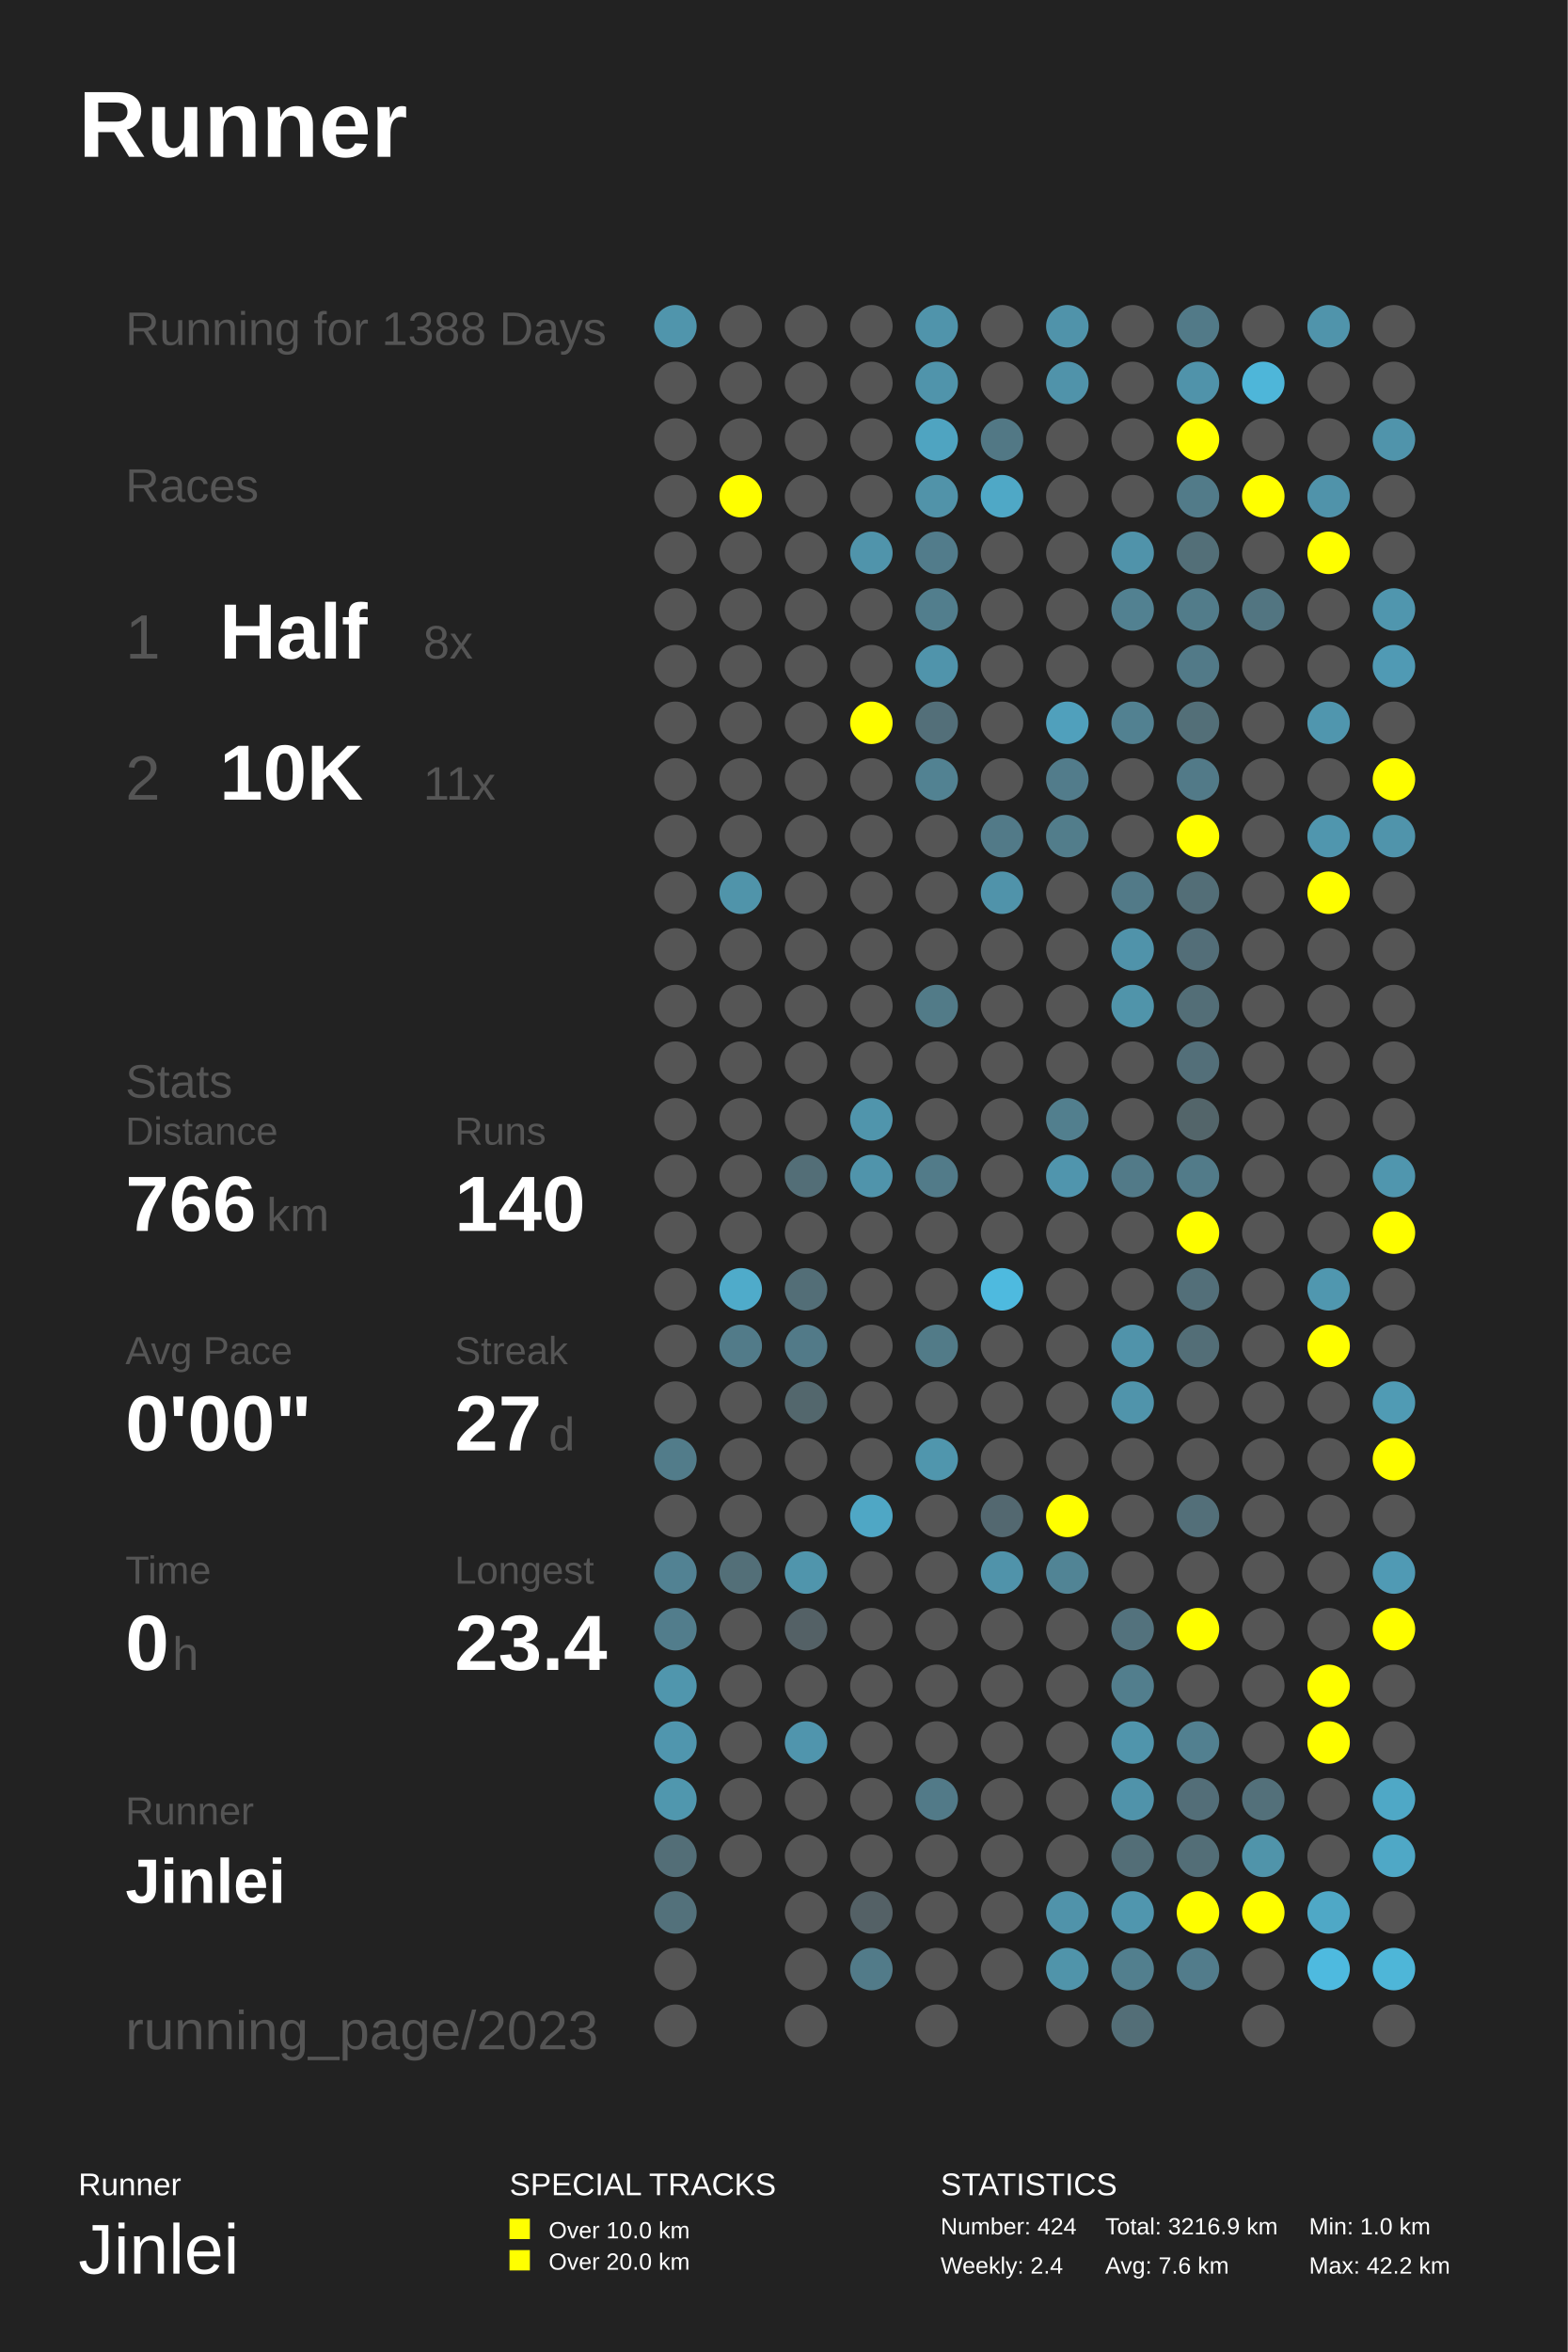
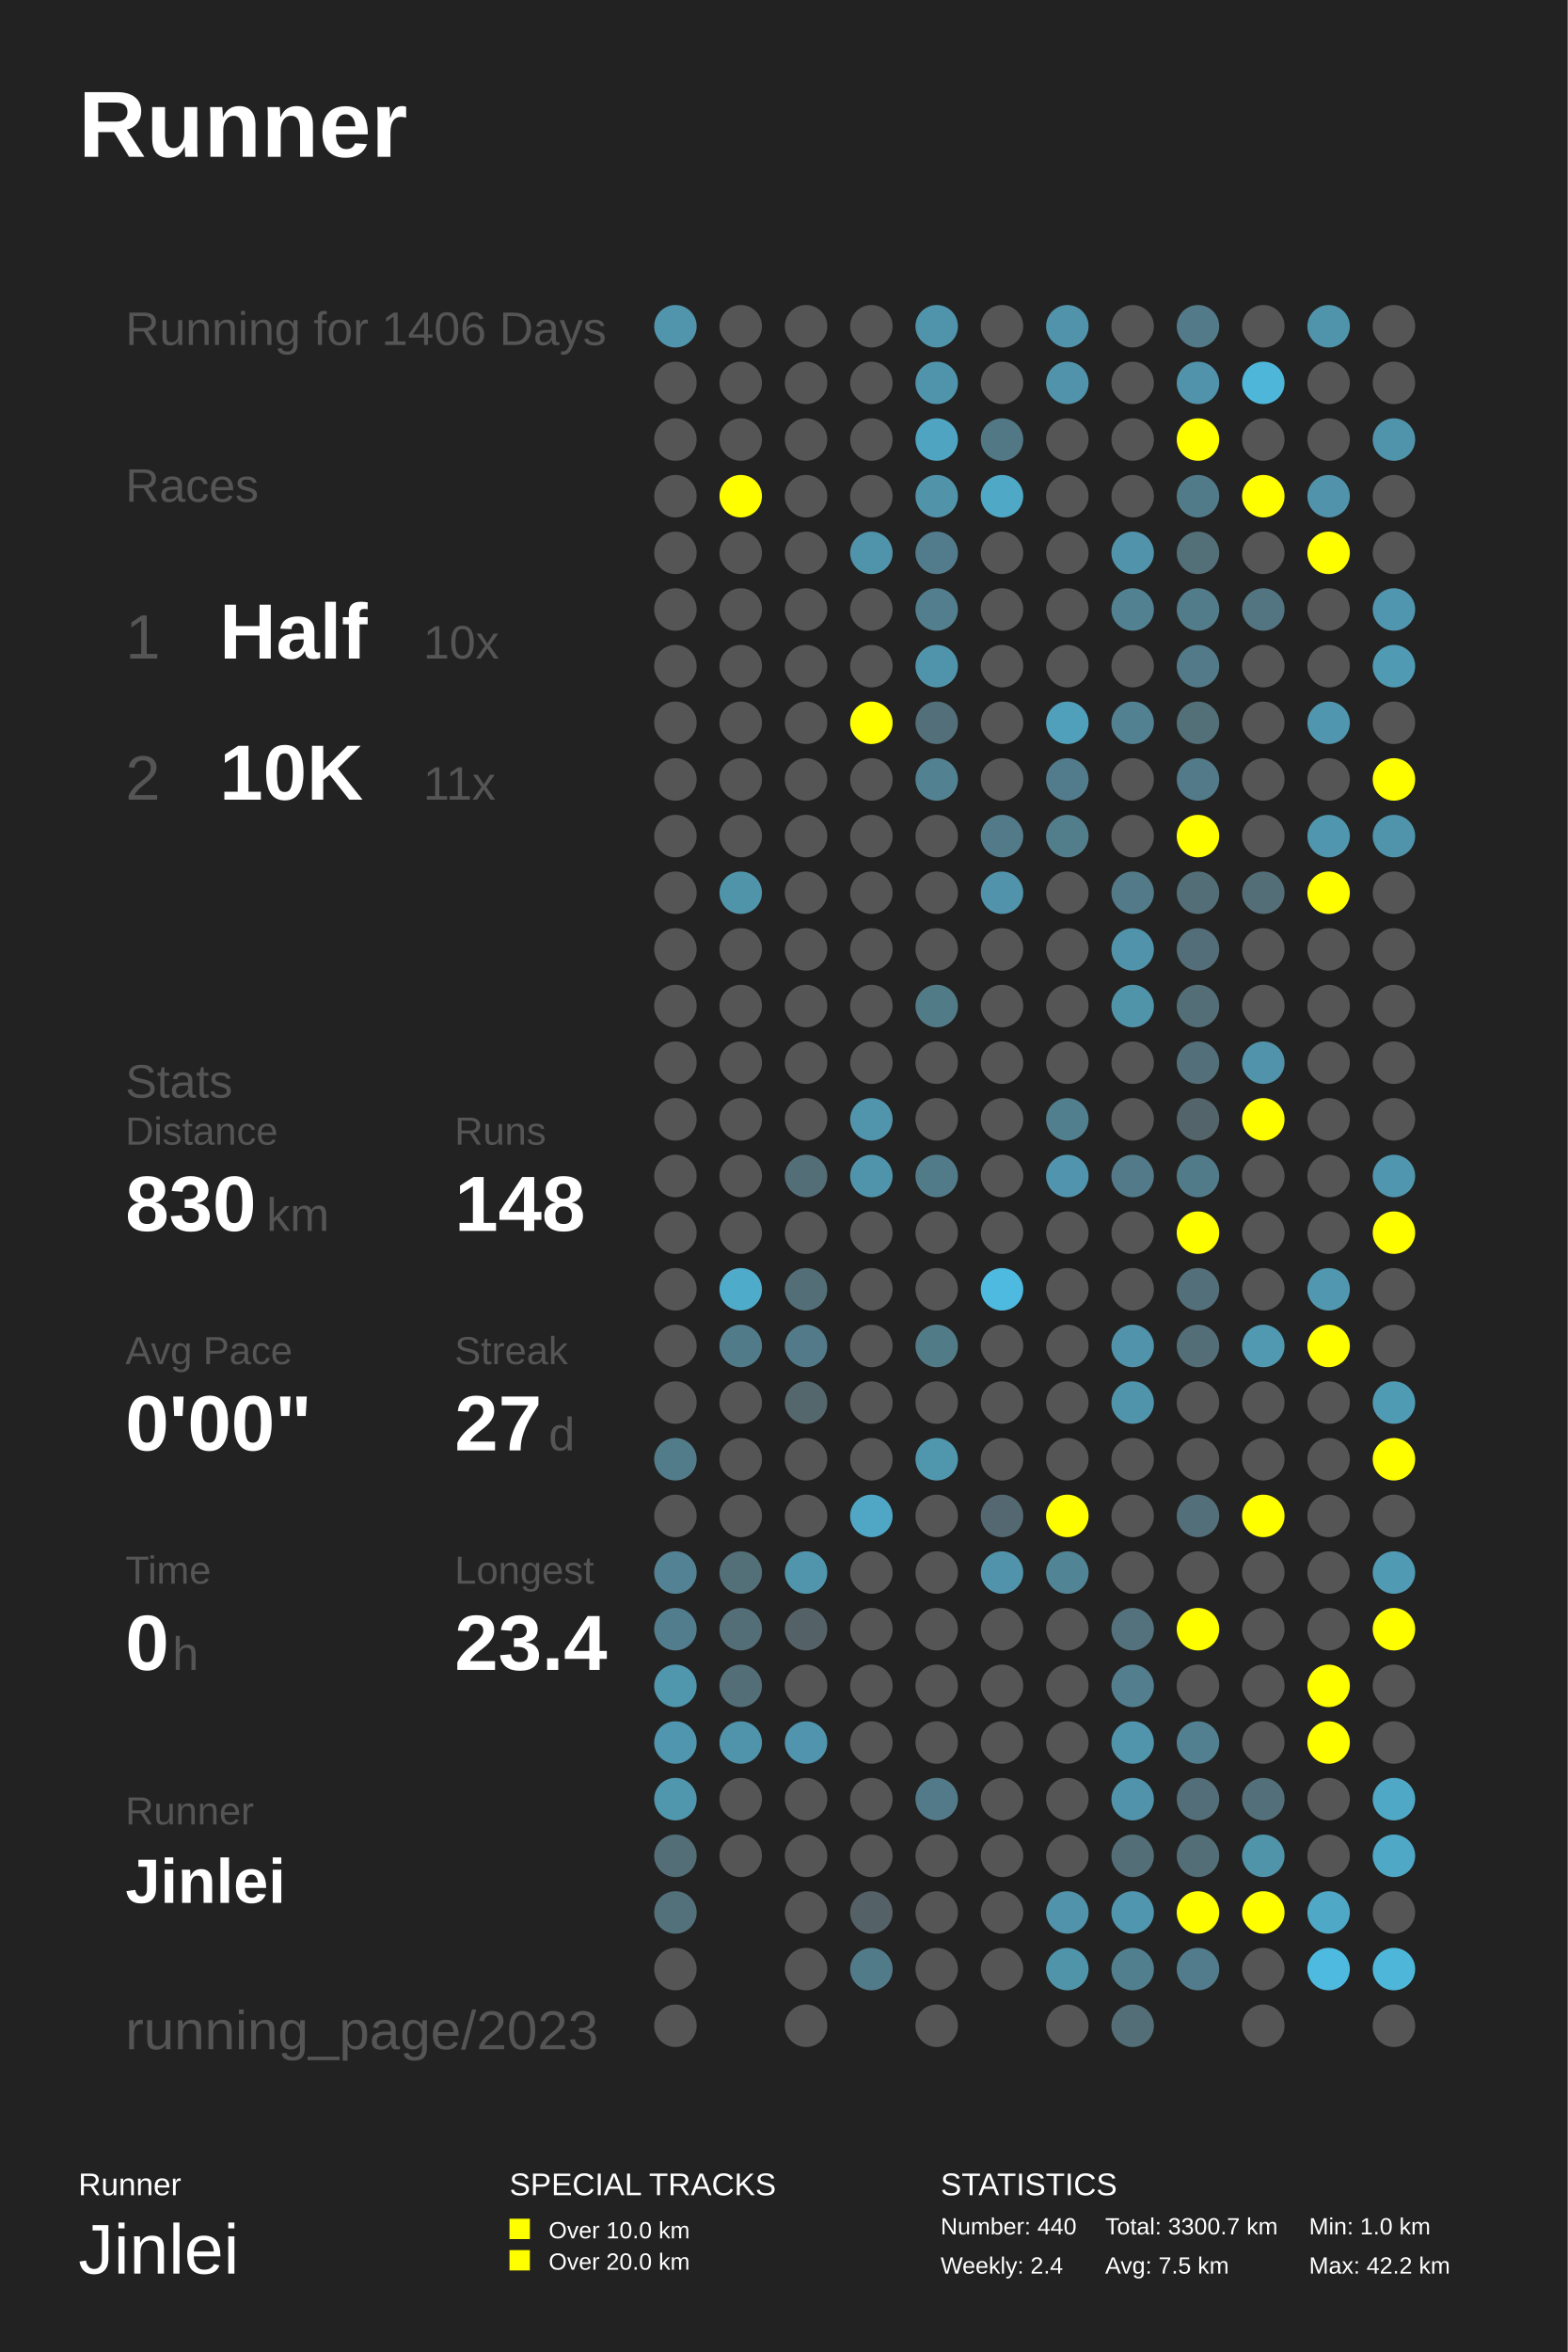
<svg xmlns="http://www.w3.org/2000/svg" baseProfile="full" height="300mm" version="1.1" viewBox="0,0,200,300" width="200mm">
  <defs />
  <rect fill="#222222" height="300" width="200" x="0" y="0" />
  <text fill="#FFFFFF" style="font-size:12px; font-family:Arial; font-weight:bold;" x="10" y="20">Runner</text>
  <text fill="#FFFFFF" style="font-size:4px; font-family:Arial" x="10" y="280">Runner</text>
  <text fill="#FFFFFF" style="font-size:9px; font-family:Arial" x="10" y="290">Jinlei</text>
  <text fill="#FFFFFF" style="font-size:4px; font-family:Arial" x="65" y="280">SPECIAL TRACKS</text>
  <rect fill="#FFFF00" height="2.6" width="2.6" x="65" y="283" />
  <text fill="#FFFFFF" style="font-size:3px; font-family:Arial" x="70" y="285.5">Over 10.0 km</text>
  <rect fill="#FFFF00" height="2.6" width="2.6" x="65" y="287" />
  <text fill="#FFFFFF" style="font-size:3px; font-family:Arial" x="70" y="289.5">Over 20.0 km</text>
  <text fill="#FFFFFF" style="font-size:4px; font-family:Arial" x="120" y="280">STATISTICS</text>
-   <text fill="#FFFFFF" style="font-size:3px; font-family:Arial" x="120" y="285">Number: 424</text>
+   <text fill="#FFFFFF" style="font-size:3px; font-family:Arial" x="120" y="285">Number: 440</text>
  <text fill="#FFFFFF" style="font-size:3px; font-family:Arial" x="120" y="290">Weekly: 2.4</text>
-   <text fill="#FFFFFF" style="font-size:3px; font-family:Arial" x="141" y="285">Total: 3216.9 km</text>
-   <text fill="#FFFFFF" style="font-size:3px; font-family:Arial" x="141" y="290">Avg: 7.6 km</text>
+   <text fill="#FFFFFF" style="font-size:3px; font-family:Arial" x="141" y="285">Total: 3300.7 km</text>
+   <text fill="#FFFFFF" style="font-size:3px; font-family:Arial" x="141" y="290">Avg: 7.5 km</text>
  <text fill="#FFFFFF" style="font-size:3px; font-family:Arial" x="167" y="285">Min: 1.0 km</text>
  <text fill="#FFFFFF" style="font-size:3px; font-family:Arial" x="167" y="290">Max: 42.2 km</text>
-   <text fill="#555555" style="font-size:6px; font-family:Arial;" x="16" y="44">Running for 1388 Days</text>
+   <text fill="#555555" style="font-size:6px; font-family:Arial;" x="16" y="44">Running for 1406 Days</text>
  <text fill="#555555" style="font-size:6px; font-family:Arial;" x="16" y="64">Races</text>
  <text fill="#555555" style="font-size:8px; font-family:Arial;" x="16" y="84">1</text>
  <text fill="#FFFFFF" style="font-size:10px; font-family:Arial; font-weight:bold;" x="28" y="84">Half</text>
-   <text fill="#555555" style="font-size:6px; font-family:Arial;" x="54" y="84">8x</text>
+   <text fill="#555555" style="font-size:6px; font-family:Arial;" x="54" y="84">10x</text>
  <text fill="#555555" style="font-size:8px; font-family:Arial;" x="16" y="102">2</text>
  <text fill="#FFFFFF" style="font-size:10px; font-family:Arial; font-weight:bold;" x="28" y="102">10K</text>
  <text fill="#555555" style="font-size:6px; font-family:Arial;" x="54" y="102">11x</text>
  <text fill="#555555" style="font-size:6px; font-family:Arial;" x="16" y="140">Stats</text>
  <text fill="#555555" style="font-size:5px; font-family:Arial;" x="16" y="146">Distance</text>
-   <text fill="#FFFFFF" style="font-size:10px; font-family:Arial; font-weight:bold;" x="16" y="157">766</text>
+   <text fill="#FFFFFF" style="font-size:10px; font-family:Arial; font-weight:bold;" x="16" y="157">830</text>
  <text fill="#555555" style="font-size:6px; font-family:Arial;" x="34" y="157">km</text>
  <text fill="#555555" style="font-size:5px; font-family:Arial;" x="58" y="146">Runs</text>
-   <text fill="#FFFFFF" style="font-size:10px; font-family:Arial; font-weight:bold;" x="58" y="157">140</text>
+   <text fill="#FFFFFF" style="font-size:10px; font-family:Arial; font-weight:bold;" x="58" y="157">148</text>
  <text fill="#555555" style="font-size:5px; font-family:Arial;" x="16" y="174">Avg Pace</text>
  <text fill="#FFFFFF" style="font-size:10px; font-family:Arial; font-weight:bold;" x="16" y="185">0'00"</text>
  <text fill="#555555" style="font-size:5px; font-family:Arial;" x="58" y="174">Streak</text>
  <text fill="#FFFFFF" style="font-size:10px; font-family:Arial; font-weight:bold;" x="58" y="185">27</text>
  <text fill="#555555" style="font-size:6px; font-family:Arial;" x="70" y="185">d</text>
  <text fill="#555555" style="font-size:5px; font-family:Arial;" x="16" y="202">Time</text>
  <text fill="#FFFFFF" style="font-size:10px; font-family:Arial; font-weight:bold;" x="16" y="213">0</text>
  <text fill="#555555" style="font-size:6px; font-family:Arial;" x="22" y="213">h</text>
  <text fill="#555555" style="font-size:5px; font-family:Arial;" x="58" y="202">Longest</text>
  <text fill="#FFFFFF" style="font-size:10px; font-family:Arial; font-weight:bold;" x="58" y="213">23.4</text>
  <text fill="#555555" style="font-size:5px; font-family:Arial;" x="16" y="232.71">Runner</text>
  <text fill="#FFFFFF" style="font-size:8px; font-family:Arial; font-weight:bold;" x="16" y="242.71">Jinlei</text>
  <text fill="#555555" style="font-size:7px; font-family:Arial;" x="16" y="261.387">running_page/2023</text>
  <circle cx="86.167" cy="41.613" fill="#5095ac" r="2.71" />
  <circle cx="86.167" cy="48.839" fill="#555555" r="2.71" />
  <circle cx="86.167" cy="56.065" fill="#555555" r="2.71" />
  <circle cx="86.167" cy="63.29" fill="#555555" r="2.71" />
  <circle cx="86.167" cy="70.516" fill="#555555" r="2.71" />
  <circle cx="86.167" cy="77.742" fill="#555555" r="2.71" />
  <circle cx="86.167" cy="84.968" fill="#555555" r="2.71" />
  <circle cx="86.167" cy="92.194" fill="#555555" r="2.71" />
  <circle cx="86.167" cy="99.419" fill="#555555" r="2.71" />
  <circle cx="86.167" cy="106.645" fill="#555555" r="2.71" />
  <circle cx="86.167" cy="113.871" fill="#555555" r="2.71" />
  <circle cx="86.167" cy="121.097" fill="#555555" r="2.71" />
  <circle cx="86.167" cy="128.323" fill="#555555" r="2.71" />
  <circle cx="86.167" cy="135.548" fill="#555555" r="2.71" />
  <circle cx="86.167" cy="142.774" fill="#555555" r="2.71" />
  <circle cx="86.167" cy="150.0" fill="#555555" r="2.71" />
  <circle cx="86.167" cy="157.226" fill="#555555" r="2.71" />
  <circle cx="86.167" cy="164.452" fill="#555555" r="2.71" />
  <circle cx="86.167" cy="171.677" fill="#555555" r="2.71" />
  <circle cx="86.167" cy="178.903" fill="#555555" r="2.71" />
  <circle cx="86.167" cy="186.129" fill="#527c8a" r="2.71" />
  <circle cx="86.167" cy="193.355" fill="#555555" r="2.71" />
  <circle cx="86.167" cy="200.581" fill="#528293" r="2.71" />
  <circle cx="86.167" cy="207.806" fill="#527d8c" r="2.71" />
  <circle cx="86.167" cy="215.032" fill="#5096ad" r="2.71" />
  <circle cx="86.167" cy="222.258" fill="#5096ae" r="2.71" />
  <circle cx="86.167" cy="229.484" fill="#5097ae" r="2.71" />
  <circle cx="86.167" cy="236.71" fill="#536e77" r="2.71" />
  <circle cx="86.167" cy="243.935" fill="#53717b" r="2.71" />
  <circle cx="86.167" cy="251.161" fill="#555555" r="2.71" />
  <circle cx="86.167" cy="258.387" fill="#555555" r="2.71" />
  <circle cx="94.5" cy="41.613" fill="#555555" r="2.71" />
  <circle cx="94.5" cy="48.839" fill="#555555" r="2.71" />
  <circle cx="94.5" cy="56.065" fill="#555555" r="2.71" />
  <circle cx="94.5" cy="63.29" fill="#FFFF00" r="2.71" />
  <circle cx="94.5" cy="70.516" fill="#555555" r="2.71" />
  <circle cx="94.5" cy="77.742" fill="#555555" r="2.71" />
  <circle cx="94.5" cy="84.968" fill="#555555" r="2.71" />
  <circle cx="94.5" cy="92.194" fill="#555555" r="2.71" />
  <circle cx="94.5" cy="99.419" fill="#555555" r="2.71" />
  <circle cx="94.5" cy="106.645" fill="#555555" r="2.71" />
  <circle cx="94.5" cy="113.871" fill="#5094aa" r="2.71" />
  <circle cx="94.5" cy="121.097" fill="#555555" r="2.71" />
  <circle cx="94.5" cy="128.323" fill="#555555" r="2.71" />
  <circle cx="94.5" cy="135.548" fill="#555555" r="2.71" />
  <circle cx="94.5" cy="142.774" fill="#555555" r="2.71" />
  <circle cx="94.5" cy="150.0" fill="#555555" r="2.71" />
  <circle cx="94.5" cy="157.226" fill="#555555" r="2.71" />
  <circle cx="94.5" cy="164.452" fill="#4fabca" r="2.71" />
  <circle cx="94.5" cy="171.677" fill="#527b89" r="2.71" />
  <circle cx="94.5" cy="178.903" fill="#555555" r="2.71" />
  <circle cx="94.5" cy="186.129" fill="#555555" r="2.71" />
  <circle cx="94.5" cy="193.355" fill="#555555" r="2.71" />
  <circle cx="94.5" cy="200.581" fill="#536f78" r="2.71" />
-   <circle cx="94.5" cy="207.806" fill="#555555" r="2.71" />
-   <circle cx="94.5" cy="215.032" fill="#555555" r="2.71" />
-   <circle cx="94.5" cy="222.258" fill="#555555" r="2.71" />
+   <circle cx="94.5" cy="207.806" fill="#536e77" r="2.71" />
+   <circle cx="94.5" cy="215.032" fill="#536e77" r="2.71" />
+   <circle cx="94.5" cy="222.258" fill="#5094ab" r="2.71" />
  <circle cx="94.5" cy="229.484" fill="#555555" r="2.71" />
  <circle cx="94.5" cy="236.71" fill="#555555" r="2.71" />
  <circle cx="102.833" cy="41.613" fill="#555555" r="2.71" />
  <circle cx="102.833" cy="48.839" fill="#555555" r="2.71" />
  <circle cx="102.833" cy="56.065" fill="#555555" r="2.71" />
  <circle cx="102.833" cy="63.29" fill="#555555" r="2.71" />
  <circle cx="102.833" cy="70.516" fill="#555555" r="2.71" />
  <circle cx="102.833" cy="77.742" fill="#555555" r="2.71" />
  <circle cx="102.833" cy="84.968" fill="#555555" r="2.71" />
  <circle cx="102.833" cy="92.194" fill="#555555" r="2.71" />
  <circle cx="102.833" cy="99.419" fill="#555555" r="2.71" />
  <circle cx="102.833" cy="106.645" fill="#555555" r="2.71" />
  <circle cx="102.833" cy="113.871" fill="#555555" r="2.71" />
  <circle cx="102.833" cy="121.097" fill="#555555" r="2.71" />
  <circle cx="102.833" cy="128.323" fill="#555555" r="2.71" />
  <circle cx="102.833" cy="135.548" fill="#555555" r="2.71" />
  <circle cx="102.833" cy="142.774" fill="#555555" r="2.71" />
  <circle cx="102.833" cy="150.0" fill="#536e77" r="2.71" />
  <circle cx="102.833" cy="157.226" fill="#555555" r="2.71" />
  <circle cx="102.833" cy="164.452" fill="#536e77" r="2.71" />
  <circle cx="102.833" cy="171.677" fill="#527a88" r="2.71" />
  <circle cx="102.833" cy="178.903" fill="#53676d" r="2.71" />
  <circle cx="102.833" cy="186.129" fill="#555555" r="2.71" />
  <circle cx="102.833" cy="193.355" fill="#555555" r="2.71" />
  <circle cx="102.833" cy="200.581" fill="#5095ac" r="2.71" />
  <circle cx="102.833" cy="207.806" fill="#546166" r="2.71" />
  <circle cx="102.833" cy="215.032" fill="#555555" r="2.71" />
  <circle cx="102.833" cy="222.258" fill="#5095ad" r="2.71" />
  <circle cx="102.833" cy="229.484" fill="#555555" r="2.71" />
  <circle cx="102.833" cy="236.71" fill="#555555" r="2.71" />
  <circle cx="102.833" cy="243.935" fill="#555555" r="2.71" />
  <circle cx="102.833" cy="251.161" fill="#555555" r="2.71" />
  <circle cx="102.833" cy="258.387" fill="#555555" r="2.71" />
  <circle cx="111.167" cy="41.613" fill="#555555" r="2.71" />
  <circle cx="111.167" cy="48.839" fill="#555555" r="2.71" />
  <circle cx="111.167" cy="56.065" fill="#555555" r="2.71" />
  <circle cx="111.167" cy="63.29" fill="#555555" r="2.71" />
  <circle cx="111.167" cy="70.516" fill="#5094ab" r="2.71" />
  <circle cx="111.167" cy="77.742" fill="#555555" r="2.71" />
  <circle cx="111.167" cy="84.968" fill="#555555" r="2.71" />
  <circle cx="111.167" cy="92.194" fill="#FFFF00" r="2.71" />
  <circle cx="111.167" cy="99.419" fill="#555555" r="2.71" />
  <circle cx="111.167" cy="106.645" fill="#555555" r="2.71" />
  <circle cx="111.167" cy="113.871" fill="#555555" r="2.71" />
  <circle cx="111.167" cy="121.097" fill="#555555" r="2.71" />
  <circle cx="111.167" cy="128.323" fill="#555555" r="2.71" />
  <circle cx="111.167" cy="135.548" fill="#555555" r="2.71" />
  <circle cx="111.167" cy="142.774" fill="#5095ac" r="2.71" />
  <circle cx="111.167" cy="150.0" fill="#5094ab" r="2.71" />
  <circle cx="111.167" cy="157.226" fill="#555555" r="2.71" />
  <circle cx="111.167" cy="164.452" fill="#555555" r="2.71" />
  <circle cx="111.167" cy="171.677" fill="#555555" r="2.71" />
  <circle cx="111.167" cy="178.903" fill="#555555" r="2.71" />
  <circle cx="111.167" cy="186.129" fill="#555555" r="2.71" />
  <circle cx="111.167" cy="193.355" fill="#4fa7c5" r="2.71" />
  <circle cx="111.167" cy="200.581" fill="#555555" r="2.71" />
  <circle cx="111.167" cy="207.806" fill="#555555" r="2.71" />
  <circle cx="111.167" cy="215.032" fill="#555555" r="2.71" />
  <circle cx="111.167" cy="222.258" fill="#555555" r="2.71" />
  <circle cx="111.167" cy="229.484" fill="#555555" r="2.71" />
  <circle cx="111.167" cy="236.71" fill="#555555" r="2.71" />
  <circle cx="111.167" cy="243.935" fill="#546166" r="2.71" />
  <circle cx="111.167" cy="251.161" fill="#527b89" r="2.71" />
  <circle cx="119.5" cy="41.613" fill="#5094ab" r="2.71" />
  <circle cx="119.5" cy="48.839" fill="#5094ab" r="2.71" />
  <circle cx="119.5" cy="56.065" fill="#4fa4c1" r="2.71" />
  <circle cx="119.5" cy="63.29" fill="#5193a9" r="2.71" />
  <circle cx="119.5" cy="70.516" fill="#527c8b" r="2.71" />
  <circle cx="119.5" cy="77.742" fill="#527e8d" r="2.71" />
  <circle cx="119.5" cy="84.968" fill="#5094ab" r="2.71" />
  <circle cx="119.5" cy="92.194" fill="#536f79" r="2.71" />
  <circle cx="119.5" cy="99.419" fill="#528292" r="2.71" />
  <circle cx="119.5" cy="106.645" fill="#555555" r="2.71" />
  <circle cx="119.5" cy="113.871" fill="#555555" r="2.71" />
  <circle cx="119.5" cy="121.097" fill="#555555" r="2.71" />
  <circle cx="119.5" cy="128.323" fill="#527b88" r="2.71" />
  <circle cx="119.5" cy="135.548" fill="#555555" r="2.71" />
  <circle cx="119.5" cy="142.774" fill="#555555" r="2.71" />
  <circle cx="119.5" cy="150.0" fill="#527b89" r="2.71" />
  <circle cx="119.5" cy="157.226" fill="#555555" r="2.71" />
  <circle cx="119.5" cy="164.452" fill="#555555" r="2.71" />
  <circle cx="119.5" cy="171.677" fill="#527b88" r="2.71" />
  <circle cx="119.5" cy="178.903" fill="#555555" r="2.71" />
  <circle cx="119.5" cy="186.129" fill="#5096ad" r="2.71" />
  <circle cx="119.5" cy="193.355" fill="#555555" r="2.71" />
  <circle cx="119.5" cy="200.581" fill="#555555" r="2.71" />
  <circle cx="119.5" cy="207.806" fill="#555555" r="2.71" />
  <circle cx="119.5" cy="215.032" fill="#555555" r="2.71" />
  <circle cx="119.5" cy="222.258" fill="#555555" r="2.71" />
  <circle cx="119.5" cy="229.484" fill="#527a88" r="2.71" />
  <circle cx="119.5" cy="236.71" fill="#555555" r="2.71" />
  <circle cx="119.5" cy="243.935" fill="#555555" r="2.71" />
  <circle cx="119.5" cy="251.161" fill="#555555" r="2.71" />
  <circle cx="119.5" cy="258.387" fill="#555555" r="2.71" />
  <circle cx="127.833" cy="41.613" fill="#555555" r="2.71" />
  <circle cx="127.833" cy="48.839" fill="#555555" r="2.71" />
  <circle cx="127.833" cy="56.065" fill="#527885" r="2.71" />
  <circle cx="127.833" cy="63.29" fill="#4fa8c6" r="2.71" />
  <circle cx="127.833" cy="70.516" fill="#555555" r="2.71" />
  <circle cx="127.833" cy="77.742" fill="#555555" r="2.71" />
  <circle cx="127.833" cy="84.968" fill="#555555" r="2.71" />
  <circle cx="127.833" cy="92.194" fill="#555555" r="2.71" />
  <circle cx="127.833" cy="99.419" fill="#555555" r="2.71" />
  <circle cx="127.833" cy="106.645" fill="#527a88" r="2.71" />
  <circle cx="127.833" cy="113.871" fill="#5093aa" r="2.71" />
  <circle cx="127.833" cy="121.097" fill="#555555" r="2.71" />
  <circle cx="127.833" cy="128.323" fill="#555555" r="2.71" />
  <circle cx="127.833" cy="135.548" fill="#555555" r="2.71" />
  <circle cx="127.833" cy="142.774" fill="#555555" r="2.71" />
  <circle cx="127.833" cy="150.0" fill="#555555" r="2.71" />
  <circle cx="127.833" cy="157.226" fill="#555555" r="2.71" />
  <circle cx="127.833" cy="164.452" fill="#4ebadf" r="2.71" />
  <circle cx="127.833" cy="171.677" fill="#555555" r="2.71" />
  <circle cx="127.833" cy="178.903" fill="#555555" r="2.71" />
  <circle cx="127.833" cy="186.129" fill="#555555" r="2.71" />
  <circle cx="127.833" cy="193.355" fill="#536870" r="2.71" />
  <circle cx="127.833" cy="200.581" fill="#5093aa" r="2.71" />
  <circle cx="127.833" cy="207.806" fill="#555555" r="2.71" />
  <circle cx="127.833" cy="215.032" fill="#555555" r="2.71" />
  <circle cx="127.833" cy="222.258" fill="#555555" r="2.71" />
  <circle cx="127.833" cy="229.484" fill="#555555" r="2.71" />
  <circle cx="127.833" cy="236.71" fill="#555555" r="2.71" />
  <circle cx="127.833" cy="243.935" fill="#555555" r="2.71" />
  <circle cx="127.833" cy="251.161" fill="#555555" r="2.71" />
  <circle cx="136.167" cy="41.613" fill="#5093aa" r="2.71" />
  <circle cx="136.167" cy="48.839" fill="#5093aa" r="2.71" />
  <circle cx="136.167" cy="56.065" fill="#555555" r="2.71" />
  <circle cx="136.167" cy="63.29" fill="#555555" r="2.71" />
  <circle cx="136.167" cy="70.516" fill="#555555" r="2.71" />
  <circle cx="136.167" cy="77.742" fill="#555555" r="2.71" />
  <circle cx="136.167" cy="84.968" fill="#555555" r="2.71" />
  <circle cx="136.167" cy="92.194" fill="#50a0bc" r="2.71" />
  <circle cx="136.167" cy="99.419" fill="#527c8b" r="2.71" />
  <circle cx="136.167" cy="106.645" fill="#527d8b" r="2.71" />
  <circle cx="136.167" cy="113.871" fill="#555555" r="2.71" />
  <circle cx="136.167" cy="121.097" fill="#555555" r="2.71" />
  <circle cx="136.167" cy="128.323" fill="#555555" r="2.71" />
  <circle cx="136.167" cy="135.548" fill="#555555" r="2.71" />
  <circle cx="136.167" cy="142.774" fill="#527f8e" r="2.71" />
  <circle cx="136.167" cy="150.0" fill="#5095ad" r="2.71" />
  <circle cx="136.167" cy="157.226" fill="#555555" r="2.71" />
  <circle cx="136.167" cy="164.452" fill="#555555" r="2.71" />
  <circle cx="136.167" cy="171.677" fill="#555555" r="2.71" />
  <circle cx="136.167" cy="178.903" fill="#555555" r="2.71" />
  <circle cx="136.167" cy="186.129" fill="#555555" r="2.71" />
  <circle cx="136.167" cy="193.355" fill="#FFFF00" r="2.71" />
  <circle cx="136.167" cy="200.581" fill="#518495" r="2.71" />
  <circle cx="136.167" cy="207.806" fill="#555555" r="2.71" />
  <circle cx="136.167" cy="215.032" fill="#555555" r="2.71" />
  <circle cx="136.167" cy="222.258" fill="#555555" r="2.71" />
  <circle cx="136.167" cy="229.484" fill="#555555" r="2.71" />
  <circle cx="136.167" cy="236.71" fill="#555555" r="2.71" />
  <circle cx="136.167" cy="243.935" fill="#5093aa" r="2.71" />
  <circle cx="136.167" cy="251.161" fill="#5094aa" r="2.71" />
  <circle cx="136.167" cy="258.387" fill="#555555" r="2.71" />
  <circle cx="144.5" cy="41.613" fill="#555555" r="2.71" />
  <circle cx="144.5" cy="48.839" fill="#555555" r="2.71" />
  <circle cx="144.5" cy="56.065" fill="#555555" r="2.71" />
  <circle cx="144.5" cy="63.29" fill="#555555" r="2.71" />
  <circle cx="144.5" cy="70.516" fill="#5093aa" r="2.71" />
  <circle cx="144.5" cy="77.742" fill="#528191" r="2.71" />
  <circle cx="144.5" cy="84.968" fill="#555555" r="2.71" />
  <circle cx="144.5" cy="92.194" fill="#528191" r="2.71" />
  <circle cx="144.5" cy="99.419" fill="#555555" r="2.71" />
  <circle cx="144.5" cy="106.645" fill="#555555" r="2.71" />
  <circle cx="144.5" cy="113.871" fill="#527a88" r="2.71" />
  <circle cx="144.5" cy="121.097" fill="#5093aa" r="2.71" />
  <circle cx="144.5" cy="128.323" fill="#5094aa" r="2.71" />
  <circle cx="144.5" cy="135.548" fill="#555555" r="2.71" />
  <circle cx="144.5" cy="142.774" fill="#555555" r="2.71" />
  <circle cx="144.5" cy="150.0" fill="#527a88" r="2.71" />
  <circle cx="144.5" cy="157.226" fill="#555555" r="2.71" />
  <circle cx="144.5" cy="164.452" fill="#555555" r="2.71" />
  <circle cx="144.5" cy="171.677" fill="#5093aa" r="2.71" />
  <circle cx="144.5" cy="178.903" fill="#5094ab" r="2.71" />
  <circle cx="144.5" cy="186.129" fill="#555555" r="2.71" />
  <circle cx="144.5" cy="193.355" fill="#555555" r="2.71" />
  <circle cx="144.5" cy="200.581" fill="#555555" r="2.71" />
  <circle cx="144.5" cy="207.806" fill="#53727d" r="2.71" />
  <circle cx="144.5" cy="215.032" fill="#527e8d" r="2.71" />
  <circle cx="144.5" cy="222.258" fill="#5095ac" r="2.71" />
  <circle cx="144.5" cy="229.484" fill="#5093aa" r="2.71" />
  <circle cx="144.5" cy="236.71" fill="#536e77" r="2.71" />
  <circle cx="144.5" cy="243.935" fill="#5096ae" r="2.71" />
  <circle cx="144.5" cy="251.161" fill="#527f8e" r="2.71" />
  <circle cx="144.5" cy="258.387" fill="#536e77" r="2.71" />
  <circle cx="152.833" cy="41.613" fill="#527a88" r="2.71" />
  <circle cx="152.833" cy="48.839" fill="#5093aa" r="2.71" />
  <circle cx="152.833" cy="56.065" fill="#FFFF00" r="2.71" />
  <circle cx="152.833" cy="63.29" fill="#527b89" r="2.71" />
  <circle cx="152.833" cy="70.516" fill="#536f78" r="2.71" />
  <circle cx="152.833" cy="77.742" fill="#527c8a" r="2.71" />
  <circle cx="152.833" cy="84.968" fill="#527a88" r="2.71" />
  <circle cx="152.833" cy="92.194" fill="#536f78" r="2.71" />
  <circle cx="152.833" cy="99.419" fill="#527a88" r="2.71" />
  <circle cx="152.833" cy="106.645" fill="#FFFF00" r="2.71" />
  <circle cx="152.833" cy="113.871" fill="#536e77" r="2.71" />
  <circle cx="152.833" cy="121.097" fill="#536e78" r="2.71" />
  <circle cx="152.833" cy="128.323" fill="#536e77" r="2.71" />
  <circle cx="152.833" cy="135.548" fill="#536f79" r="2.71" />
  <circle cx="152.833" cy="142.774" fill="#53656a" r="2.71" />
  <circle cx="152.833" cy="150.0" fill="#527b89" r="2.71" />
  <circle cx="152.833" cy="157.226" fill="#FFFF00" r="2.71" />
  <circle cx="152.833" cy="164.452" fill="#536f79" r="2.71" />
  <circle cx="152.833" cy="171.677" fill="#536e77" r="2.71" />
  <circle cx="152.833" cy="178.903" fill="#555555" r="2.71" />
  <circle cx="152.833" cy="186.129" fill="#555555" r="2.71" />
  <circle cx="152.833" cy="193.355" fill="#536f79" r="2.71" />
  <circle cx="152.833" cy="200.581" fill="#555555" r="2.71" />
  <circle cx="152.833" cy="207.806" fill="#FFFF00" r="2.71" />
  <circle cx="152.833" cy="215.032" fill="#555555" r="2.71" />
  <circle cx="152.833" cy="222.258" fill="#528090" r="2.71" />
  <circle cx="152.833" cy="229.484" fill="#536e78" r="2.71" />
  <circle cx="152.833" cy="236.71" fill="#536e77" r="2.71" />
  <circle cx="152.833" cy="243.935" fill="#FFFF00" r="2.71" />
  <circle cx="152.833" cy="251.161" fill="#527c8b" r="2.71" />
  <circle cx="161.167" cy="41.613" fill="#555555" r="2.71" />
  <circle cx="161.167" cy="48.839" fill="#4eb6d9" r="2.71" />
  <circle cx="161.167" cy="56.065" fill="#555555" r="2.71" />
  <circle cx="161.167" cy="63.29" fill="#FFFF00" r="2.71" />
  <circle cx="161.167" cy="70.516" fill="#555555" r="2.71" />
  <circle cx="161.167" cy="77.742" fill="#527581" r="2.71" />
  <circle cx="161.167" cy="84.968" fill="#555555" r="2.71" />
  <circle cx="161.167" cy="92.194" fill="#555555" r="2.71" />
  <circle cx="161.167" cy="99.419" fill="#555555" r="2.71" />
  <circle cx="161.167" cy="106.645" fill="#555555" r="2.71" />
-   <circle cx="161.167" cy="113.871" fill="#555555" r="2.71" />
+   <circle cx="161.167" cy="113.871" fill="#536e77" r="2.71" />
  <circle cx="161.167" cy="121.097" fill="#555555" r="2.71" />
  <circle cx="161.167" cy="128.323" fill="#555555" r="2.71" />
-   <circle cx="161.167" cy="135.548" fill="#555555" r="2.71" />
-   <circle cx="161.167" cy="142.774" fill="#555555" r="2.71" />
+   <circle cx="161.167" cy="135.548" fill="#5093aa" r="2.71" />
+   <circle cx="161.167" cy="142.774" fill="#FFFF00" r="2.71" />
  <circle cx="161.167" cy="150.0" fill="#555555" r="2.71" />
  <circle cx="161.167" cy="157.226" fill="#555555" r="2.71" />
  <circle cx="161.167" cy="164.452" fill="#555555" r="2.71" />
-   <circle cx="161.167" cy="171.677" fill="#555555" r="2.71" />
+   <circle cx="161.167" cy="171.677" fill="#5099b1" r="2.71" />
  <circle cx="161.167" cy="178.903" fill="#555555" r="2.71" />
  <circle cx="161.167" cy="186.129" fill="#555555" r="2.71" />
-   <circle cx="161.167" cy="193.355" fill="#555555" r="2.71" />
+   <circle cx="161.167" cy="193.355" fill="#FFFF00" r="2.71" />
  <circle cx="161.167" cy="200.581" fill="#555555" r="2.71" />
  <circle cx="161.167" cy="207.806" fill="#555555" r="2.71" />
  <circle cx="161.167" cy="215.032" fill="#555555" r="2.71" />
  <circle cx="161.167" cy="222.258" fill="#555555" r="2.71" />
  <circle cx="161.167" cy="229.484" fill="#53707a" r="2.71" />
  <circle cx="161.167" cy="236.71" fill="#5094aa" r="2.71" />
  <circle cx="161.167" cy="243.935" fill="#FFFF00" r="2.71" />
  <circle cx="161.167" cy="251.161" fill="#555555" r="2.71" />
  <circle cx="161.167" cy="258.387" fill="#555555" r="2.71" />
  <circle cx="169.5" cy="41.613" fill="#5094ab" r="2.71" />
  <circle cx="169.5" cy="48.839" fill="#555555" r="2.71" />
  <circle cx="169.5" cy="56.065" fill="#555555" r="2.71" />
  <circle cx="169.5" cy="63.29" fill="#5093aa" r="2.71" />
  <circle cx="169.5" cy="70.516" fill="#FFFF00" r="2.71" />
  <circle cx="169.5" cy="77.742" fill="#555555" r="2.71" />
  <circle cx="169.5" cy="84.968" fill="#555555" r="2.71" />
  <circle cx="169.5" cy="92.194" fill="#5096ae" r="2.71" />
  <circle cx="169.5" cy="99.419" fill="#555555" r="2.71" />
  <circle cx="169.5" cy="106.645" fill="#5096ae" r="2.71" />
  <circle cx="169.5" cy="113.871" fill="#FFFF00" r="2.71" />
  <circle cx="169.5" cy="121.097" fill="#555555" r="2.71" />
  <circle cx="169.5" cy="128.323" fill="#555555" r="2.71" />
  <circle cx="169.5" cy="135.548" fill="#555555" r="2.71" />
  <circle cx="169.5" cy="142.774" fill="#555555" r="2.71" />
  <circle cx="169.5" cy="150.0" fill="#555555" r="2.71" />
  <circle cx="169.5" cy="157.226" fill="#555555" r="2.71" />
  <circle cx="169.5" cy="164.452" fill="#5097af" r="2.71" />
  <circle cx="169.5" cy="171.677" fill="#FFFF00" r="2.71" />
  <circle cx="169.5" cy="178.903" fill="#555555" r="2.71" />
  <circle cx="169.5" cy="186.129" fill="#555555" r="2.71" />
  <circle cx="169.5" cy="193.355" fill="#555555" r="2.71" />
  <circle cx="169.5" cy="200.581" fill="#555555" r="2.71" />
  <circle cx="169.5" cy="207.806" fill="#555555" r="2.71" />
  <circle cx="169.5" cy="215.032" fill="#FFFF00" r="2.71" />
  <circle cx="169.5" cy="222.258" fill="#FFFF00" r="2.71" />
  <circle cx="169.5" cy="229.484" fill="#555555" r="2.71" />
  <circle cx="169.5" cy="236.71" fill="#555555" r="2.71" />
  <circle cx="169.5" cy="243.935" fill="#4fa8c6" r="2.71" />
  <circle cx="169.5" cy="251.161" fill="#4ebadf" r="2.71" />
  <circle cx="177.833" cy="41.613" fill="#555555" r="2.71" />
  <circle cx="177.833" cy="48.839" fill="#555555" r="2.71" />
  <circle cx="177.833" cy="56.065" fill="#5094ab" r="2.71" />
  <circle cx="177.833" cy="63.29" fill="#555555" r="2.71" />
  <circle cx="177.833" cy="70.516" fill="#555555" r="2.71" />
  <circle cx="177.833" cy="77.742" fill="#5096ae" r="2.71" />
  <circle cx="177.833" cy="84.968" fill="#509ab4" r="2.71" />
  <circle cx="177.833" cy="92.194" fill="#555555" r="2.71" />
  <circle cx="177.833" cy="99.419" fill="#FFFF00" r="2.71" />
  <circle cx="177.833" cy="106.645" fill="#5094ab" r="2.71" />
  <circle cx="177.833" cy="113.871" fill="#555555" r="2.71" />
  <circle cx="177.833" cy="121.097" fill="#555555" r="2.71" />
  <circle cx="177.833" cy="128.323" fill="#555555" r="2.71" />
  <circle cx="177.833" cy="135.548" fill="#555555" r="2.71" />
  <circle cx="177.833" cy="142.774" fill="#555555" r="2.71" />
  <circle cx="177.833" cy="150.0" fill="#5096ae" r="2.71" />
  <circle cx="177.833" cy="157.226" fill="#FFFF00" r="2.71" />
  <circle cx="177.833" cy="164.452" fill="#555555" r="2.71" />
  <circle cx="177.833" cy="171.677" fill="#555555" r="2.71" />
  <circle cx="177.833" cy="178.903" fill="#509bb4" r="2.71" />
  <circle cx="177.833" cy="186.129" fill="#FFFF00" r="2.71" />
  <circle cx="177.833" cy="193.355" fill="#555555" r="2.71" />
  <circle cx="177.833" cy="200.581" fill="#509ab4" r="2.71" />
  <circle cx="177.833" cy="207.806" fill="#FFFF00" r="2.71" />
  <circle cx="177.833" cy="215.032" fill="#555555" r="2.71" />
  <circle cx="177.833" cy="222.258" fill="#555555" r="2.71" />
  <circle cx="177.833" cy="229.484" fill="#4fa8c6" r="2.71" />
  <circle cx="177.833" cy="236.71" fill="#4fa8c6" r="2.71" />
  <circle cx="177.833" cy="243.935" fill="#555555" r="2.71" />
  <circle cx="177.833" cy="251.161" fill="#4eb6d8" r="2.71" />
  <circle cx="177.833" cy="258.387" fill="#555555" r="2.71" />
</svg>
